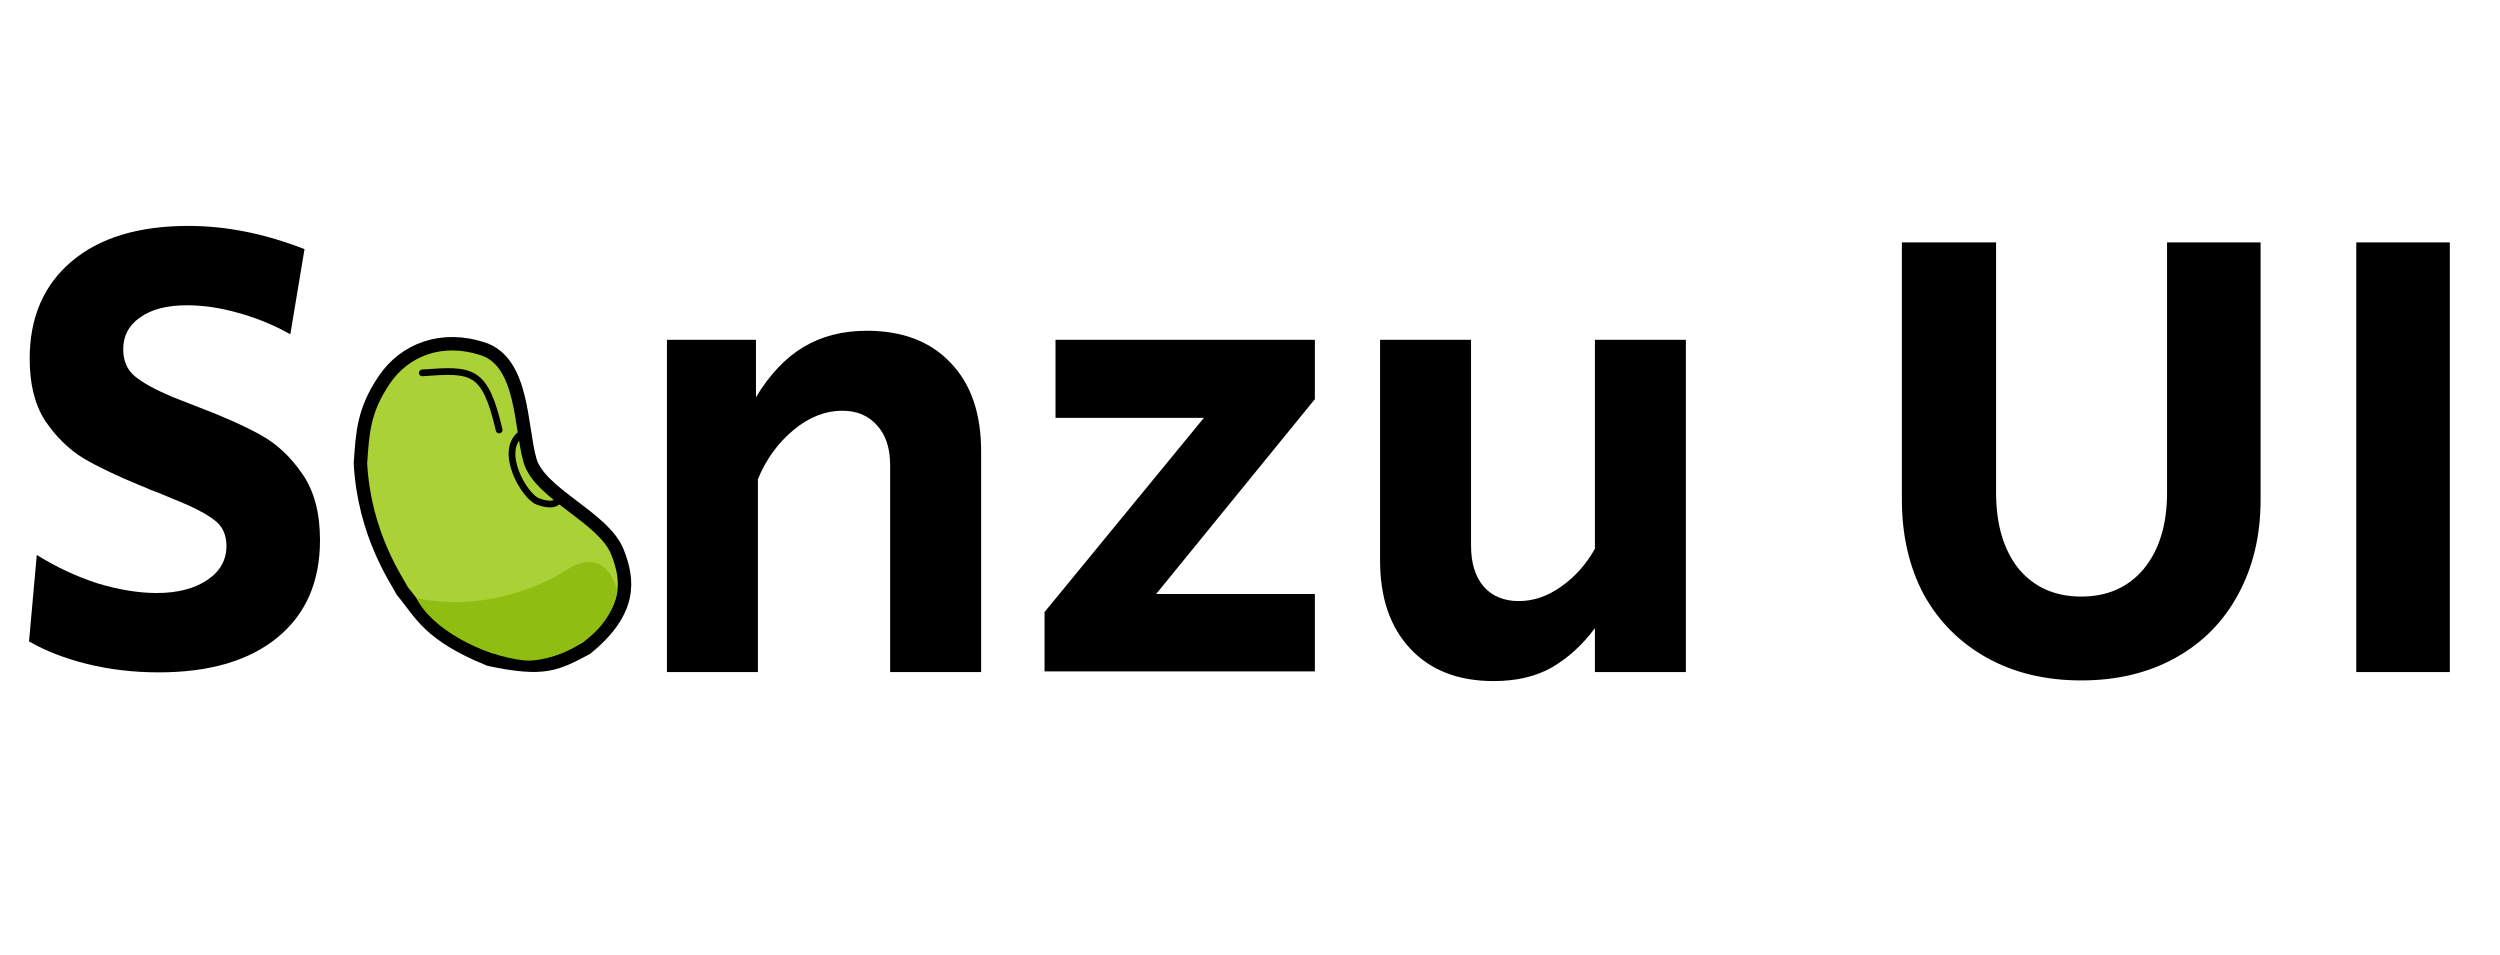
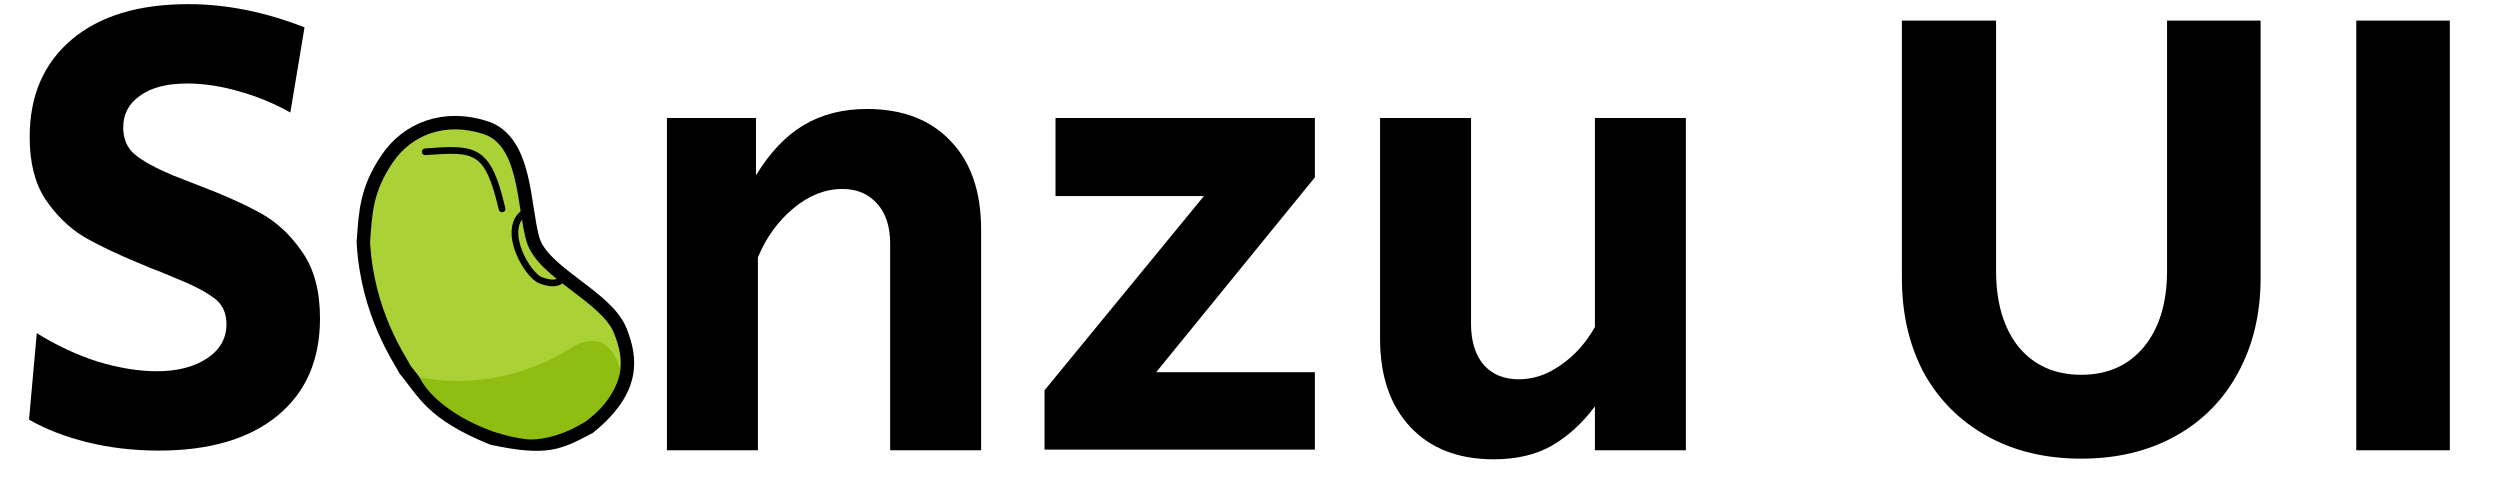
- <svg xmlns="http://www.w3.org/2000/svg" width="372" height="142" viewBox="0 0 372 142" fill="none">
-   <path d="M23.616 100.048C19.904 100.048 16.352 99.632 12.96 98.8C9.632 97.968 6.752 96.848 4.32 95.44L5.472 82.576C8.352 84.368 11.36 85.776 14.496 86.8C17.696 87.76 20.64 88.24 23.328 88.24C26.4 88.24 28.896 87.6 30.816 86.32C32.736 85.04 33.696 83.344 33.696 81.232C33.696 79.504 33.056 78.192 31.776 77.296C30.496 76.336 28.48 75.312 25.728 74.224L23.424 73.264C23.104 73.136 22.752 73.008 22.368 72.88C21.984 72.688 21.536 72.496 21.024 72.304C17.44 70.832 14.56 69.456 12.384 68.176C10.208 66.832 8.32 64.976 6.72 62.608C5.184 60.24 4.416 57.168 4.416 53.392C4.416 47.248 6.496 42.416 10.656 38.896C14.816 35.376 20.608 33.616 28.032 33.616C33.664 33.616 39.424 34.768 45.312 37.072L43.2 49.744C40.832 48.4 38.272 47.344 35.52 46.576C32.832 45.808 30.272 45.424 27.84 45.424C24.832 45.424 22.496 46.032 20.832 47.248C19.168 48.4 18.336 49.968 18.336 51.952C18.336 53.68 18.912 55.024 20.064 55.984C21.216 56.944 23.072 57.968 25.632 59.056L29.568 60.592C33.28 62 36.352 63.376 38.784 64.72C41.216 66.064 43.296 68.016 45.024 70.576C46.752 73.072 47.616 76.336 47.616 80.368C47.616 86.576 45.504 91.408 41.28 94.864C37.056 98.32 31.168 100.048 23.616 100.048Z" fill="black" />
-   <path d="M99.24 50.56H112.488V59.104C114.536 55.712 116.904 53.216 119.592 51.616C122.28 50.016 125.416 49.216 129 49.216C134.312 49.216 138.472 50.816 141.48 54.016C144.488 57.152 145.992 61.536 145.992 67.168V100H132.456V69.28C132.456 66.72 131.816 64.736 130.536 63.328C129.256 61.856 127.528 61.12 125.352 61.12C122.792 61.12 120.36 62.08 118.056 64C115.752 65.92 113.992 68.352 112.776 71.296V100H99.24V50.56ZM155.429 91.072L179.141 62.176H157.061V50.56H195.653V59.392L172.037 88.384H195.653V99.904H155.429V91.072ZM222.25 101.344C217.002 101.344 212.874 99.744 209.866 96.544C206.858 93.344 205.354 88.96 205.354 83.392V50.56H218.89V81.184C218.89 83.808 219.53 85.856 220.81 87.328C222.09 88.736 223.818 89.44 225.994 89.44C228.17 89.44 230.25 88.736 232.234 87.328C234.282 85.92 235.978 84.032 237.322 81.664V50.56H250.858V100H237.322V93.472C235.466 95.968 233.322 97.92 230.89 99.328C228.522 100.672 225.642 101.344 222.25 101.344ZM309.689 101.248C304.377 101.248 299.705 100.128 295.673 97.888C291.641 95.648 288.505 92.512 286.265 88.48C284.089 84.384 283.001 79.68 283.001 74.368V36.064H297.017V73.312C297.017 78.048 298.137 81.824 300.377 84.64C302.681 87.392 305.785 88.768 309.689 88.768C313.593 88.768 316.697 87.392 319.001 84.64C321.305 81.824 322.457 78.048 322.457 73.312V36.064H336.377V74.368C336.377 79.68 335.257 84.384 333.017 88.48C330.841 92.512 327.737 95.648 323.705 97.888C319.673 100.128 315.001 101.248 309.689 101.248ZM350.613 36.064H364.533V100H350.613V36.064Z" fill="black" />
-   <path d="M57.152 56.56C60.236 51.977 65.769 49.922 71.835 51.899C77.901 53.877 77.428 63.491 78.858 68.496C80.288 73.502 89.831 76.979 91.87 82.125C93.481 86.19 94.132 90.864 87.247 96.466C82.761 98.824 81.03 99.859 72.823 98.114C63.704 94.418 62.627 91.228 59.874 87.956C59.056 86.347 54.196 79.497 53.633 68.937C53.953 64.428 54.068 61.142 57.152 56.56Z" fill="#AAD136" stroke="black" stroke-width="2" />
-   <path d="M84 85C82.5 86 73.212 91.359 61.962 88.991C64.189 93.557 71.721 97.585 78.012 98.27C81.135 98.61 90.239 96.097 91.864 87.997C90.044 81.359 85.5 84 84 85Z" fill="#90BD11" />
-   <path d="M62.841 55.483C70.294 54.936 72.15 54.904 74.273 63.983" stroke="black" stroke-linecap="round" />
-   <path d="M77.5 64.6C74.159 67.158 78.019 73.86 80.021 74.61C82.023 75.361 82.75 74.85 83 74.6" stroke="black" />
+ <svg xmlns="http://www.w3.org/2000/svg" width="372" height="72" viewBox="0 0 372 72" fill="none">
+   <path d="M23.616 67.048C19.904 67.048 16.352 66.632 12.96 65.8C9.632 64.968 6.752 63.848 4.32 62.44L5.472 49.576C8.352 51.368 11.36 52.776 14.496 53.8C17.696 54.76 20.64 55.24 23.328 55.24C26.4 55.24 28.896 54.6 30.816 53.32C32.736 52.04 33.696 50.344 33.696 48.232C33.696 46.504 33.056 45.192 31.776 44.296C30.496 43.336 28.48 42.312 25.728 41.224L23.424 40.264C23.104 40.136 22.752 40.008 22.368 39.88C21.984 39.688 21.536 39.496 21.024 39.304C17.44 37.832 14.56 36.456 12.384 35.176C10.208 33.832 8.32 31.976 6.72 29.608C5.184 27.24 4.416 24.168 4.416 20.392C4.416 14.248 6.496 9.416 10.656 5.896C14.816 2.376 20.608 0.616 28.032 0.616C33.664 0.616 39.424 1.768 45.312 4.072L43.2 16.744C40.832 15.4 38.272 14.344 35.52 13.576C32.832 12.808 30.272 12.424 27.84 12.424C24.832 12.424 22.496 13.032 20.832 14.248C19.168 15.4 18.336 16.968 18.336 18.952C18.336 20.68 18.912 22.024 20.064 22.984C21.216 23.944 23.072 24.968 25.632 26.056L29.568 27.592C33.28 29 36.352 30.376 38.784 31.72C41.216 33.064 43.296 35.016 45.024 37.576C46.752 40.072 47.616 43.336 47.616 47.368C47.616 53.576 45.504 58.408 41.28 61.864C37.056 65.32 31.168 67.048 23.616 67.048Z" fill="black" />
+   <path d="M99.24 17.56H112.488V26.104C114.536 22.712 116.904 20.216 119.592 18.616C122.28 17.016 125.416 16.216 129 16.216C134.312 16.216 138.472 17.816 141.48 21.016C144.488 24.152 145.992 28.536 145.992 34.168V67H132.456V36.28C132.456 33.72 131.816 31.736 130.536 30.328C129.256 28.856 127.528 28.12 125.352 28.12C122.792 28.12 120.36 29.08 118.056 31C115.752 32.92 113.992 35.352 112.776 38.296V67H99.24V17.56ZM155.429 58.072L179.141 29.176H157.061V17.56H195.653V26.392L172.037 55.384H195.653V66.904H155.429V58.072ZM222.25 68.344C217.002 68.344 212.874 66.744 209.866 63.544C206.858 60.344 205.354 55.96 205.354 50.392V17.56H218.89V48.184C218.89 50.808 219.53 52.856 220.81 54.328C222.09 55.736 223.818 56.44 225.994 56.44C228.17 56.44 230.25 55.736 232.234 54.328C234.282 52.92 235.978 51.032 237.322 48.664V17.56H250.858V67H237.322V60.472C235.466 62.968 233.322 64.92 230.89 66.328C228.522 67.672 225.642 68.344 222.25 68.344ZM309.689 68.248C304.377 68.248 299.705 67.128 295.673 64.888C291.641 62.648 288.505 59.512 286.265 55.48C284.089 51.384 283.001 46.68 283.001 41.368V3.064H297.017V40.312C297.017 45.048 298.137 48.824 300.377 51.64C302.681 54.392 305.785 55.768 309.689 55.768C313.593 55.768 316.697 54.392 319.001 51.64C321.305 48.824 322.457 45.048 322.457 40.312V3.064H336.377V41.368C336.377 46.68 335.257 51.384 333.017 55.48C330.841 59.512 327.737 62.648 323.705 64.888C319.673 67.128 315.001 68.248 309.689 68.248ZM350.613 3.064H364.533V67H350.613V3.064Z" fill="black" />
+   <path d="M57.585 23.66C60.669 19.077 66.202 17.022 72.268 18.999C78.334 20.977 77.861 30.591 79.291 35.596C80.721 40.602 90.264 44.079 92.304 49.225C93.914 53.29 94.565 57.964 87.68 63.566C83.195 65.924 81.463 66.96 73.257 65.213C64.137 61.518 63.061 58.328 60.307 55.056C59.49 53.447 54.629 46.597 54.066 36.037C54.386 31.528 54.502 28.242 57.585 23.66Z" fill="#AAD136" stroke="black" stroke-width="2" />
+   <path d="M84.433 52.1C82.933 53.1 73.645 58.459 62.396 56.091C64.623 60.657 72.155 64.684 78.445 65.37C81.568 65.71 90.672 63.197 92.297 55.097C90.477 48.459 85.933 51.1 84.433 52.1Z" fill="#90BD11" />
+   <path d="M63.275 22.583C70.727 22.036 72.583 22.004 74.707 31.083" stroke="black" stroke-linecap="round" />
+   <path d="M77.933 31.7C74.592 34.258 78.453 40.96 80.455 41.71C82.457 42.461 83.183 41.95 83.433 41.7" stroke="black" />
</svg>
